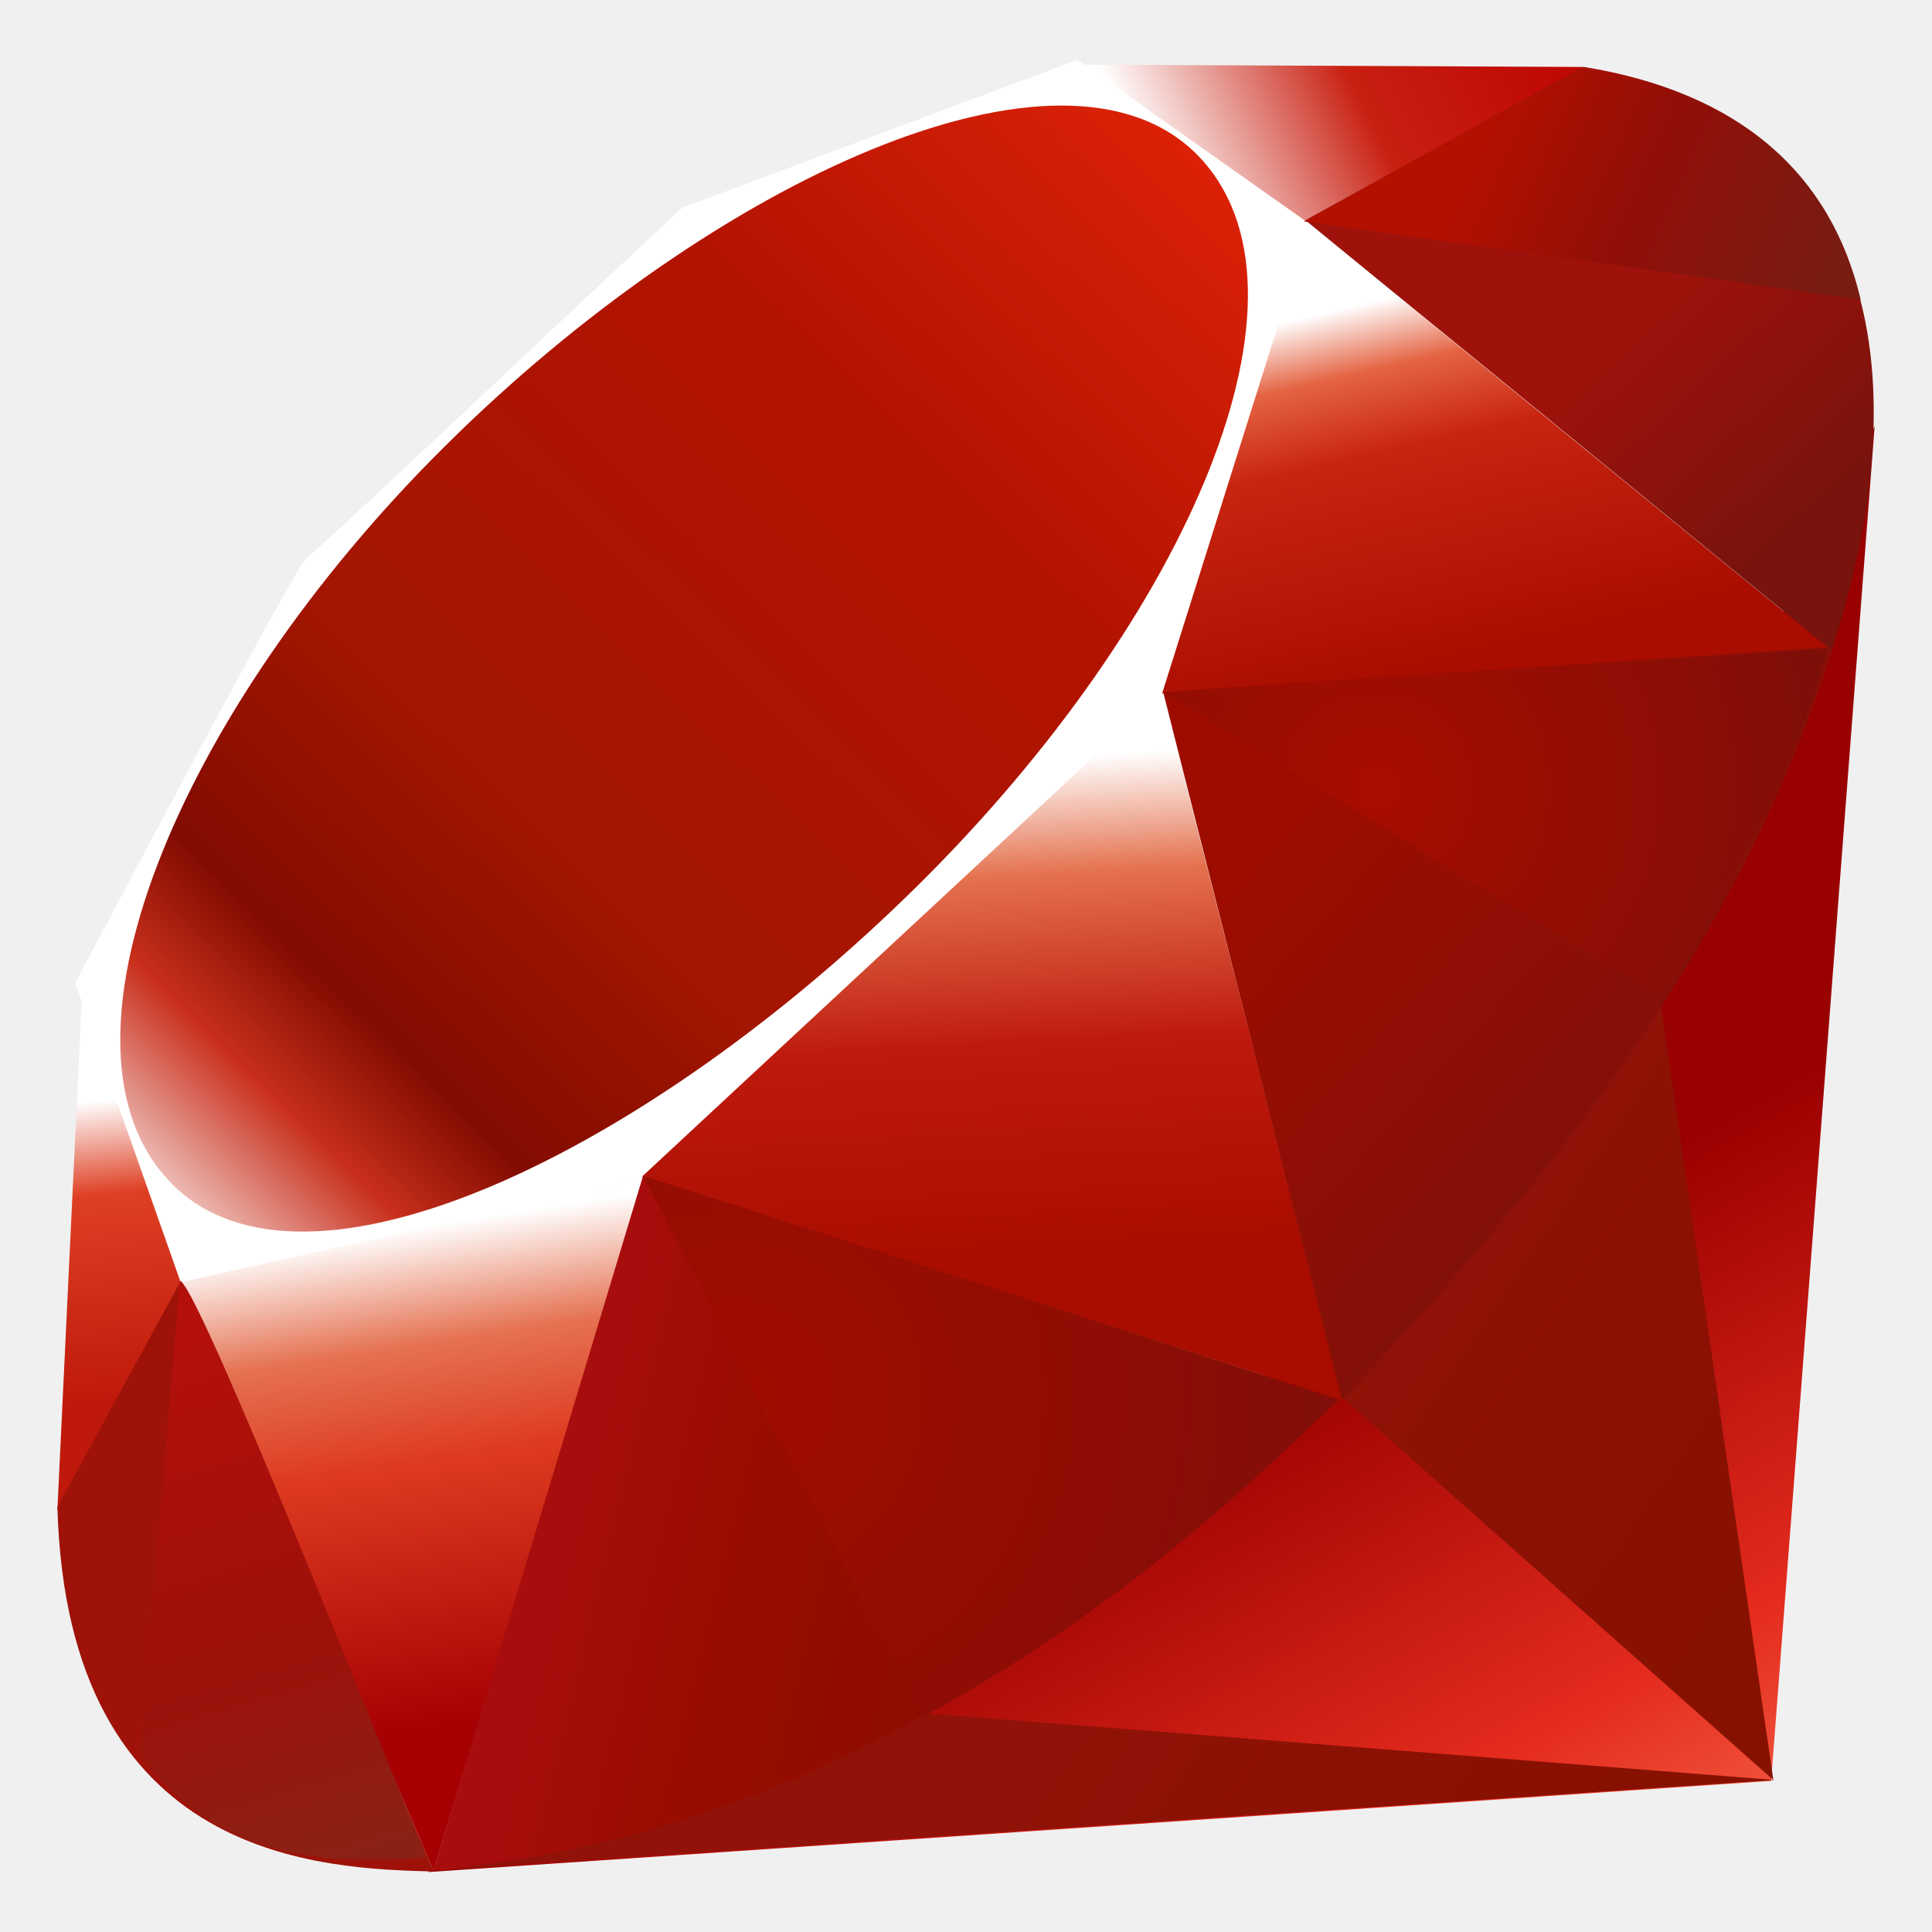
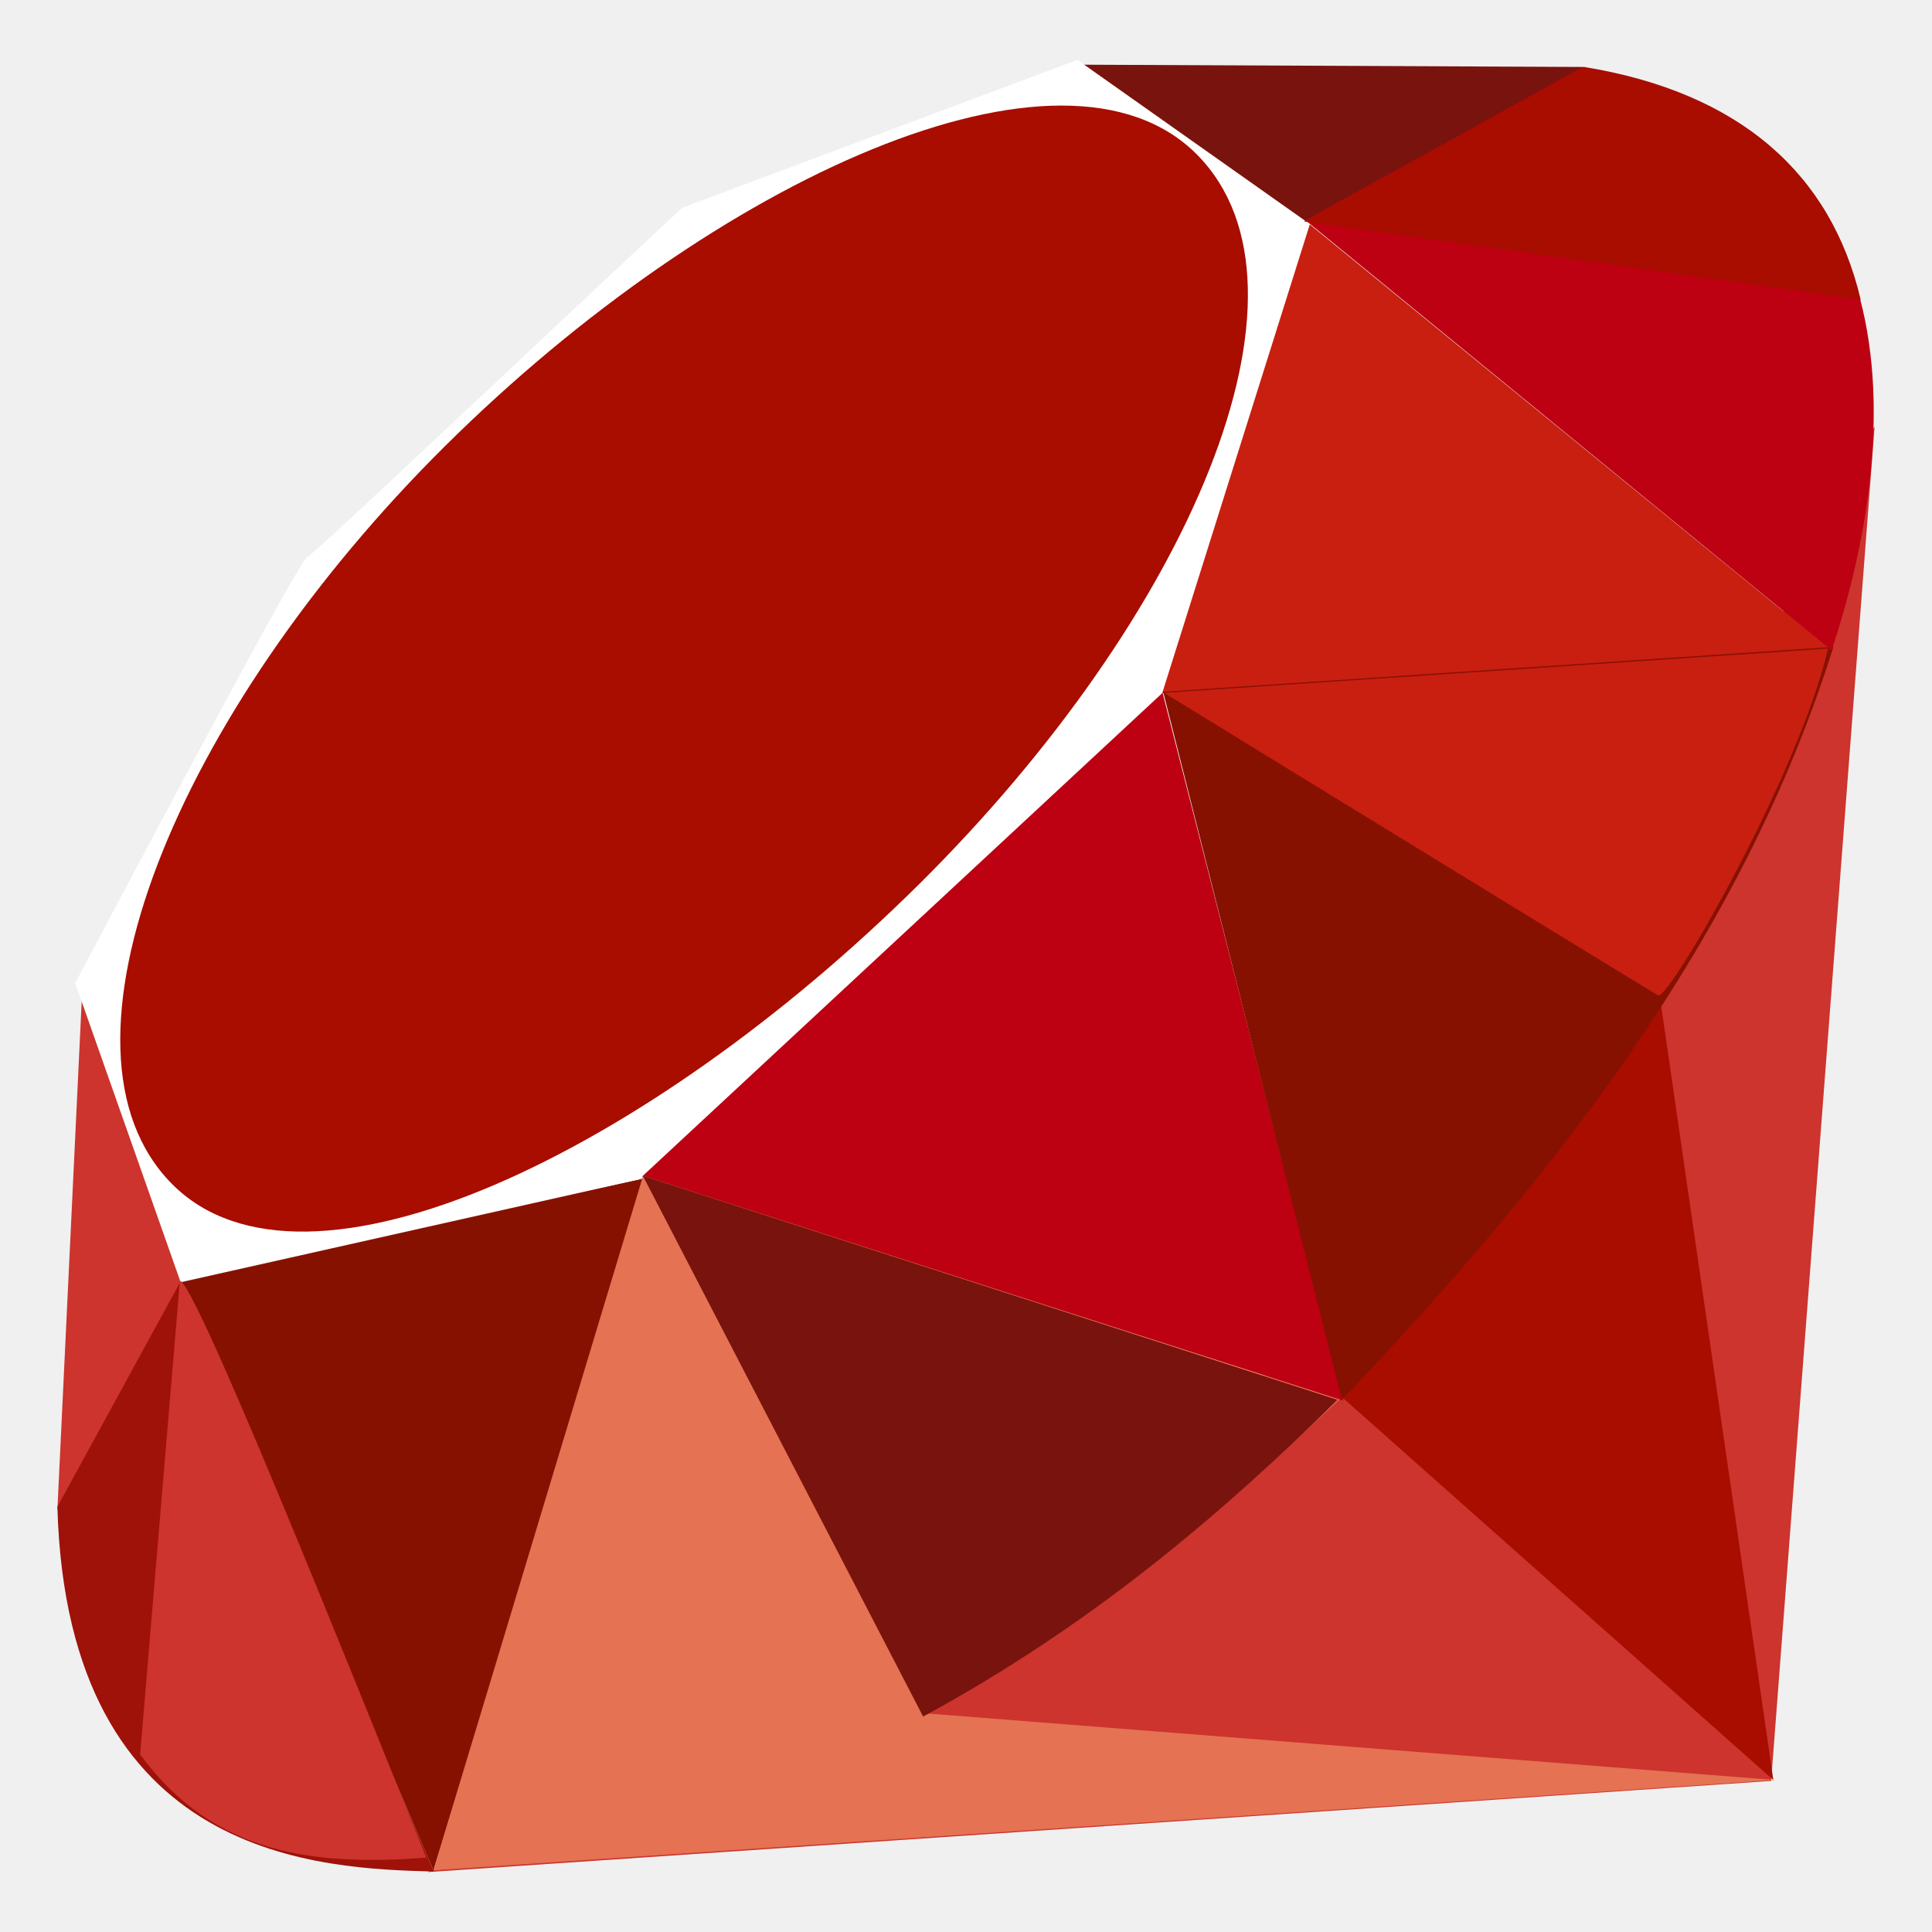
<svg xmlns="http://www.w3.org/2000/svg" viewBox="0 0 128 128">
  <linearGradient id="ruby-original-a" gradientUnits="userSpaceOnUse" x1="157.08" y1="2382.05" x2="131.682" y2="2426.892" gradientTransform="matrix(1 0 0 -1 -47.5 2517)">
    <stop offset="0" stop-color="#FB7655" />
    <stop offset="0" stop-color="#FB7655" />
    <stop offset=".41" stop-color="#E42B1E" />
    <stop offset=".99" stop-color="#900" />
    <stop offset="1" stop-color="#900" />
  </linearGradient>
-   <path fill="url(#ruby-original-a)" d="M97.078 83.214L28.34 124.031l89.003-6.04 6.855-89.745z" />
+   <path fill="#CC342D" d="M97.078 83.214L28.34 124.031l89.003-6.04 6.855-89.745z" />
  <linearGradient id="ruby-original-b" gradientUnits="userSpaceOnUse" x1="169.731" y1="2419.72" x2="136.998" y2="2441.685" gradientTransform="matrix(1 0 0 -1 -47.5 2517)">
    <stop offset="0" stop-color="#871101" />
    <stop offset="0" stop-color="#871101" />
    <stop offset=".99" stop-color="#911209" />
    <stop offset="1" stop-color="#911209" />
  </linearGradient>
-   <path fill="url(#ruby-original-b)" d="M117.488 117.93l-7.649-52.799-20.837 27.514z" />
+   <path fill="#A80D00" d="M117.488 117.93l-7.649-52.799-20.837 27.514z" />
  <linearGradient id="ruby-original-c" gradientUnits="userSpaceOnUse" x1="143.542" y1="2380.69" x2="110.81" y2="2402.655" gradientTransform="matrix(1 0 0 -1 -47.5 2517)">
    <stop offset="0" stop-color="#871101" />
    <stop offset="0" stop-color="#871101" />
    <stop offset=".99" stop-color="#911209" />
    <stop offset="1" stop-color="#911209" />
  </linearGradient>
-   <path fill="url(#ruby-original-c)" d="M117.592 117.93l-56.044-4.399-32.91 10.385z" />
+   <path fill="#E57252" d="M117.592 117.93l-56.044-4.399-32.91 10.385z" />
  <linearGradient id="ruby-original-d" gradientUnits="userSpaceOnUse" x1="74.817" y1="2435.622" x2="79.891" y2="2402.644" gradientTransform="matrix(1 0 0 -1 -47.5 2517)">
    <stop offset="0" stop-color="#fff" />
    <stop offset="0" stop-color="#fff" />
    <stop offset=".23" stop-color="#E57252" />
    <stop offset=".46" stop-color="#DE3B20" />
    <stop offset=".99" stop-color="#A60003" />
    <stop offset="1" stop-color="#A60003" />
  </linearGradient>
-   <path fill="url(#ruby-original-d)" d="M28.717 123.928l14.001-45.867-30.81 6.588z" />
+   <path fill="#871101" d="M28.717 123.928l14.001-45.867-30.81 6.588z" />
  <linearGradient id="ruby-original-e" gradientUnits="userSpaceOnUse" x1="109.719" y1="2466.413" x2="111.589" y2="2432.757" gradientTransform="matrix(1 0 0 -1 -47.5 2517)">
    <stop offset="0" stop-color="#fff" />
    <stop offset="0" stop-color="#fff" />
    <stop offset=".23" stop-color="#E4714E" />
    <stop offset=".56" stop-color="#BE1A0D" />
    <stop offset=".99" stop-color="#A80D00" />
    <stop offset="1" stop-color="#A80D00" />
  </linearGradient>
-   <path fill="url(#ruby-original-e)" d="M88.996 92.797l-12.882-50.46-36.866 34.558z" />
+   <path fill="#BD0012" d="M88.996 92.797l-12.882-50.46-36.866 34.558z" />
  <linearGradient id="ruby-original-f" gradientUnits="userSpaceOnUse" x1="140.691" y1="2497.523" x2="146.289" y2="2473.401" gradientTransform="matrix(1 0 0 -1 -47.5 2517)">
    <stop offset="0" stop-color="#fff" />
    <stop offset="0" stop-color="#fff" />
    <stop offset=".18" stop-color="#E46342" />
    <stop offset=".4" stop-color="#C82410" />
    <stop offset=".99" stop-color="#A80D00" />
    <stop offset="1" stop-color="#A80D00" />
  </linearGradient>
-   <path fill="url(#ruby-original-f)" d="M121.275 43.047L86.426 14.585l-9.704 31.373z" />
+   <path fill="#C81F11" d="M121.275 43.047L86.426 14.585l-9.704 31.373z" />
  <linearGradient id="ruby-original-g" gradientUnits="userSpaceOnUse" x1="123.6" y1="2506.018" x2="147.719" y2="2518.077" gradientTransform="matrix(1 0 0 -1 -47.5 2517)">
    <stop offset="0" stop-color="#fff" />
    <stop offset="0" stop-color="#fff" />
    <stop offset=".54" stop-color="#C81F11" />
    <stop offset=".99" stop-color="#BF0905" />
    <stop offset="1" stop-color="#BF0905" />
  </linearGradient>
-   <path fill="url(#ruby-original-g)" d="M104.978 4.437L84.481 15.764 71.551 4.285z" />
+   <path fill="#79130D" d="M104.978 4.437L84.481 15.764 71.551 4.285z" />
  <linearGradient id="ruby-original-h" gradientUnits="userSpaceOnUse" x1="53.674" y1="2444.028" x2="55.66" y2="2424.153" gradientTransform="matrix(1 0 0 -1 -47.5 2517)">
    <stop offset="0" stop-color="#fff" />
    <stop offset="0" stop-color="#fff" />
    <stop offset=".31" stop-color="#DE4024" />
    <stop offset=".99" stop-color="#BF190B" />
    <stop offset="1" stop-color="#BF190B" />
  </linearGradient>
-   <path fill="url(#ruby-original-h)" d="M3.802 100.034l8.586-15.659L5.442 65.72z" />
+   <path fill="#CC342D" d="M3.802 100.034l8.586-15.659L5.442 65.72z" />
  <path fill="#fff" d="M4.981 65.131l6.987 19.821 30.365-6.812L77 45.922l9.783-31.075L71.38 3.969l-26.19 9.802c-8.252 7.675-24.263 22.86-24.84 23.146-.573.291-10.575 19.195-15.369 28.214z" />
  <linearGradient id="ruby-original-i" gradientUnits="userSpaceOnUse" x1="40.026" y1="2418.781" x2="133.345" y2="2514.739" gradientTransform="matrix(1 0 0 -1 -47.5 2517)">
    <stop offset="0" stop-color="#BD0012" />
    <stop offset="0" stop-color="#BD0012" />
    <stop offset=".07" stop-color="#fff" />
    <stop offset=".17" stop-color="#fff" />
    <stop offset=".27" stop-color="#C82F1C" />
    <stop offset=".33" stop-color="#820C01" />
    <stop offset=".46" stop-color="#A31601" />
    <stop offset=".72" stop-color="#B31301" />
    <stop offset=".99" stop-color="#E82609" />
    <stop offset="1" stop-color="#E82609" />
  </linearGradient>
-   <path fill="url(#ruby-original-i)" d="M29.519 29.521c17.882-17.73 40.937-28.207 49.785-19.28 8.843 8.926-.534 30.62-18.418 48.345-17.884 17.725-40.653 28.779-49.493 19.852-8.849-8.92.242-31.191 18.126-48.917z" />
+   <path fill="#A80D00" d="M29.519 29.521c17.882-17.73 40.937-28.207 49.785-19.28 8.843 8.926-.534 30.62-18.418 48.345-17.884 17.725-40.653 28.779-49.493 19.852-8.849-8.92.242-31.191 18.126-48.917z" />
  <linearGradient id="ruby-original-j" gradientUnits="userSpaceOnUse" x1="111.507" y1="2409.102" x2="83.398" y2="2416.039" gradientTransform="matrix(1 0 0 -1 -47.5 2517)">
    <stop offset="0" stop-color="#8C0C01" />
    <stop offset="0" stop-color="#8C0C01" />
    <stop offset=".54" stop-color="#990C00" />
    <stop offset=".99" stop-color="#A80D0E" />
    <stop offset="1" stop-color="#A80D0E" />
  </linearGradient>
-   <path fill="url(#ruby-original-j)" d="M28.717 123.909l13.89-46.012 46.135 14.82c-16.68 15.642-35.233 28.865-60.025 31.192z" />
+   <path fill="#E57252" d="M28.717 123.909l13.89-46.012 46.135 14.82c-16.68 15.642-35.233 28.865-60.025 31.192z" />
  <linearGradient id="ruby-original-k" gradientUnits="userSpaceOnUse" x1="159.785" y1="2442.837" x2="134.814" y2="2465.217" gradientTransform="matrix(1 0 0 -1 -47.5 2517)">
    <stop offset="0" stop-color="#7E110B" />
    <stop offset="0" stop-color="#7E110B" />
    <stop offset=".99" stop-color="#9E0C00" />
    <stop offset="1" stop-color="#9E0C00" />
  </linearGradient>
-   <path fill="url(#ruby-original-k)" d="M77.062 45.831l11.844 46.911c13.934-14.65 26.439-30.401 32.563-49.883l-44.407 2.972z" />
+   <path fill="#871101" d="M77.062 45.831l11.844 46.911c13.934-14.65 26.439-30.401 32.563-49.883l-44.407 2.972z" />
  <linearGradient id="ruby-original-l" gradientUnits="userSpaceOnUse" x1="168.959" y1="2483.901" x2="156.521" y2="2497.199" gradientTransform="matrix(1 0 0 -1 -47.5 2517)">
    <stop offset="0" stop-color="#79130D" />
    <stop offset="0" stop-color="#79130D" />
    <stop offset=".99" stop-color="#9E120B" />
    <stop offset="1" stop-color="#9E120B" />
  </linearGradient>
-   <path fill="url(#ruby-original-l)" d="M121.348 43.097c4.74-14.305 5.833-34.825-16.517-38.635l-18.339 10.13 34.856 28.505z" />
+   <path fill="#BD0012" d="M121.348 43.097c4.74-14.305 5.833-34.825-16.517-38.635l-18.339 10.13 34.856 28.505z" />
  <path fill="#9E1209" d="M3.802 99.828c.656 23.608 17.689 23.959 24.945 24.167l-16.759-39.14-8.186 14.973z" />
  <radialGradient id="ruby-original-m" cx="138.703" cy="2464.789" r="30.601" gradientTransform="matrix(1 0 0 -1 -47.5 2517)" gradientUnits="userSpaceOnUse">
    <stop offset="0" stop-color="#A80D00" />
    <stop offset="0" stop-color="#A80D00" />
    <stop offset=".99" stop-color="#7E0E08" />
    <stop offset="1" stop-color="#7E0E08" />
  </radialGradient>
-   <path fill="url(#ruby-original-m)" d="M77.128 45.904c10.708 6.581 32.286 19.798 32.723 20.041.68.383 9.304-14.542 11.261-22.976l-43.984 2.935z" />
+   <path fill="#C81F11" d="M77.128 45.904c10.708 6.581 32.286 19.798 32.723 20.041.68.383 9.304-14.542 11.261-22.976l-43.984 2.935z" />
  <radialGradient id="ruby-original-n" cx="96.325" cy="2424.465" r="40.679" gradientTransform="matrix(1 0 0 -1 -47.5 2517)" gradientUnits="userSpaceOnUse">
    <stop offset="0" stop-color="#A30C00" />
    <stop offset="0" stop-color="#A30C00" />
    <stop offset=".99" stop-color="#800E08" />
    <stop offset="1" stop-color="#800E08" />
  </radialGradient>
-   <path fill="url(#ruby-original-n)" d="M42.589 77.897l18.57 35.828c10.98-5.955 19.579-13.211 27.454-20.983L42.589 77.897z" />
+   <path fill="#79130D" d="M42.589 77.897l18.57 35.828c10.98-5.955 19.579-13.211 27.454-20.983L42.589 77.897z" />
  <linearGradient id="ruby-original-o" gradientUnits="userSpaceOnUse" x1="67.509" y1="2393.115" x2="57.373" y2="2427.506" gradientTransform="matrix(1 0 0 -1 -47.5 2517)">
    <stop offset="0" stop-color="#8B2114" />
    <stop offset="0" stop-color="#8B2114" />
    <stop offset=".43" stop-color="#9E100A" />
    <stop offset=".99" stop-color="#B3100C" />
    <stop offset="1" stop-color="#B3100C" />
  </linearGradient>
-   <path fill="url(#ruby-original-o)" d="M11.914 84.904l-2.631 31.331c4.964 6.781 11.794 7.371 18.96 6.842-5.184-12.9-15.538-38.696-16.329-38.173z" />
+   <path fill="#CC342D" d="M11.914 84.904l-2.631 31.331c4.964 6.781 11.794 7.371 18.96 6.842-5.184-12.9-15.538-38.696-16.329-38.173z" />
  <linearGradient id="ruby-original-p" gradientUnits="userSpaceOnUse" x1="145.272" y1="2507.076" x2="167.996" y2="2497.045" gradientTransform="matrix(1 0 0 -1 -47.5 2517)">
    <stop offset="0" stop-color="#B31000" />
    <stop offset="0" stop-color="#B31000" />
    <stop offset=".44" stop-color="#910F08" />
    <stop offset=".99" stop-color="#791C12" />
    <stop offset="1" stop-color="#791C12" />
  </linearGradient>
-   <path fill="url(#ruby-original-p)" d="M86.384 14.67l36.891 5.177c-1.969-8.343-8.015-13.727-18.32-15.41L86.384 14.67z" />
+   <path fill="#A80D00" d="M86.384 14.67l36.891 5.177c-1.969-8.343-8.015-13.727-18.32-15.41L86.384 14.67z" />
</svg>
